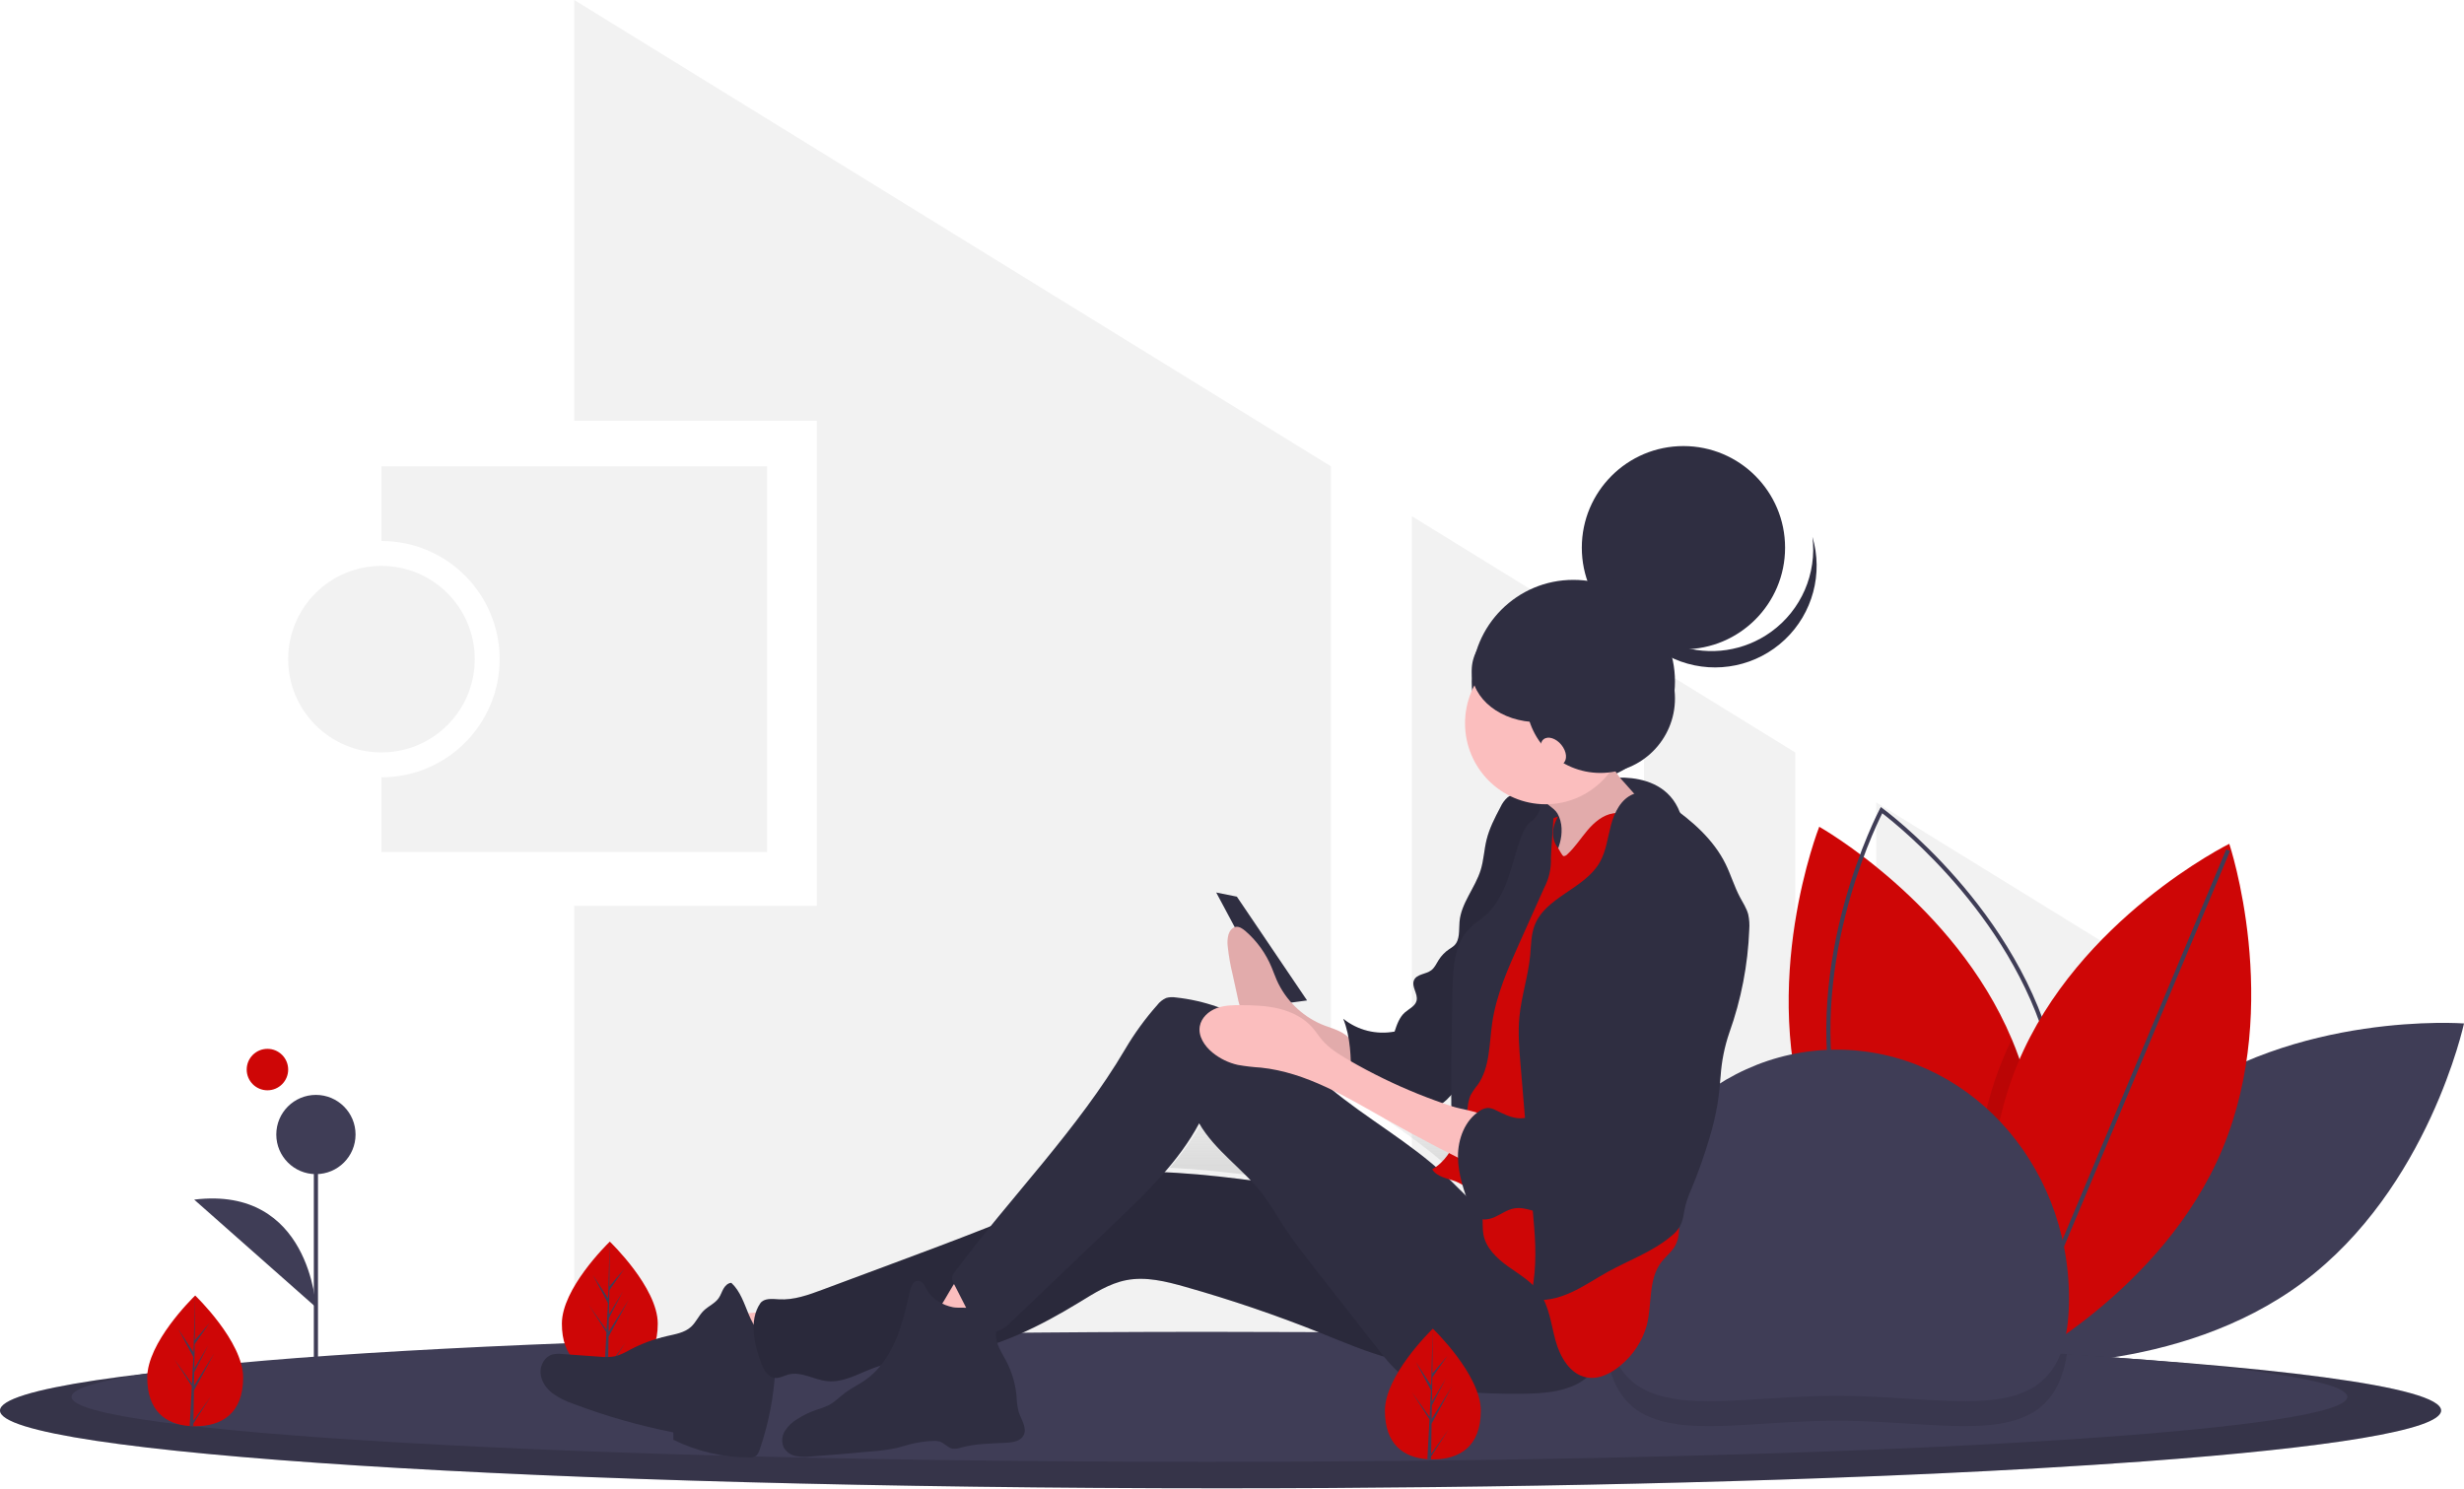
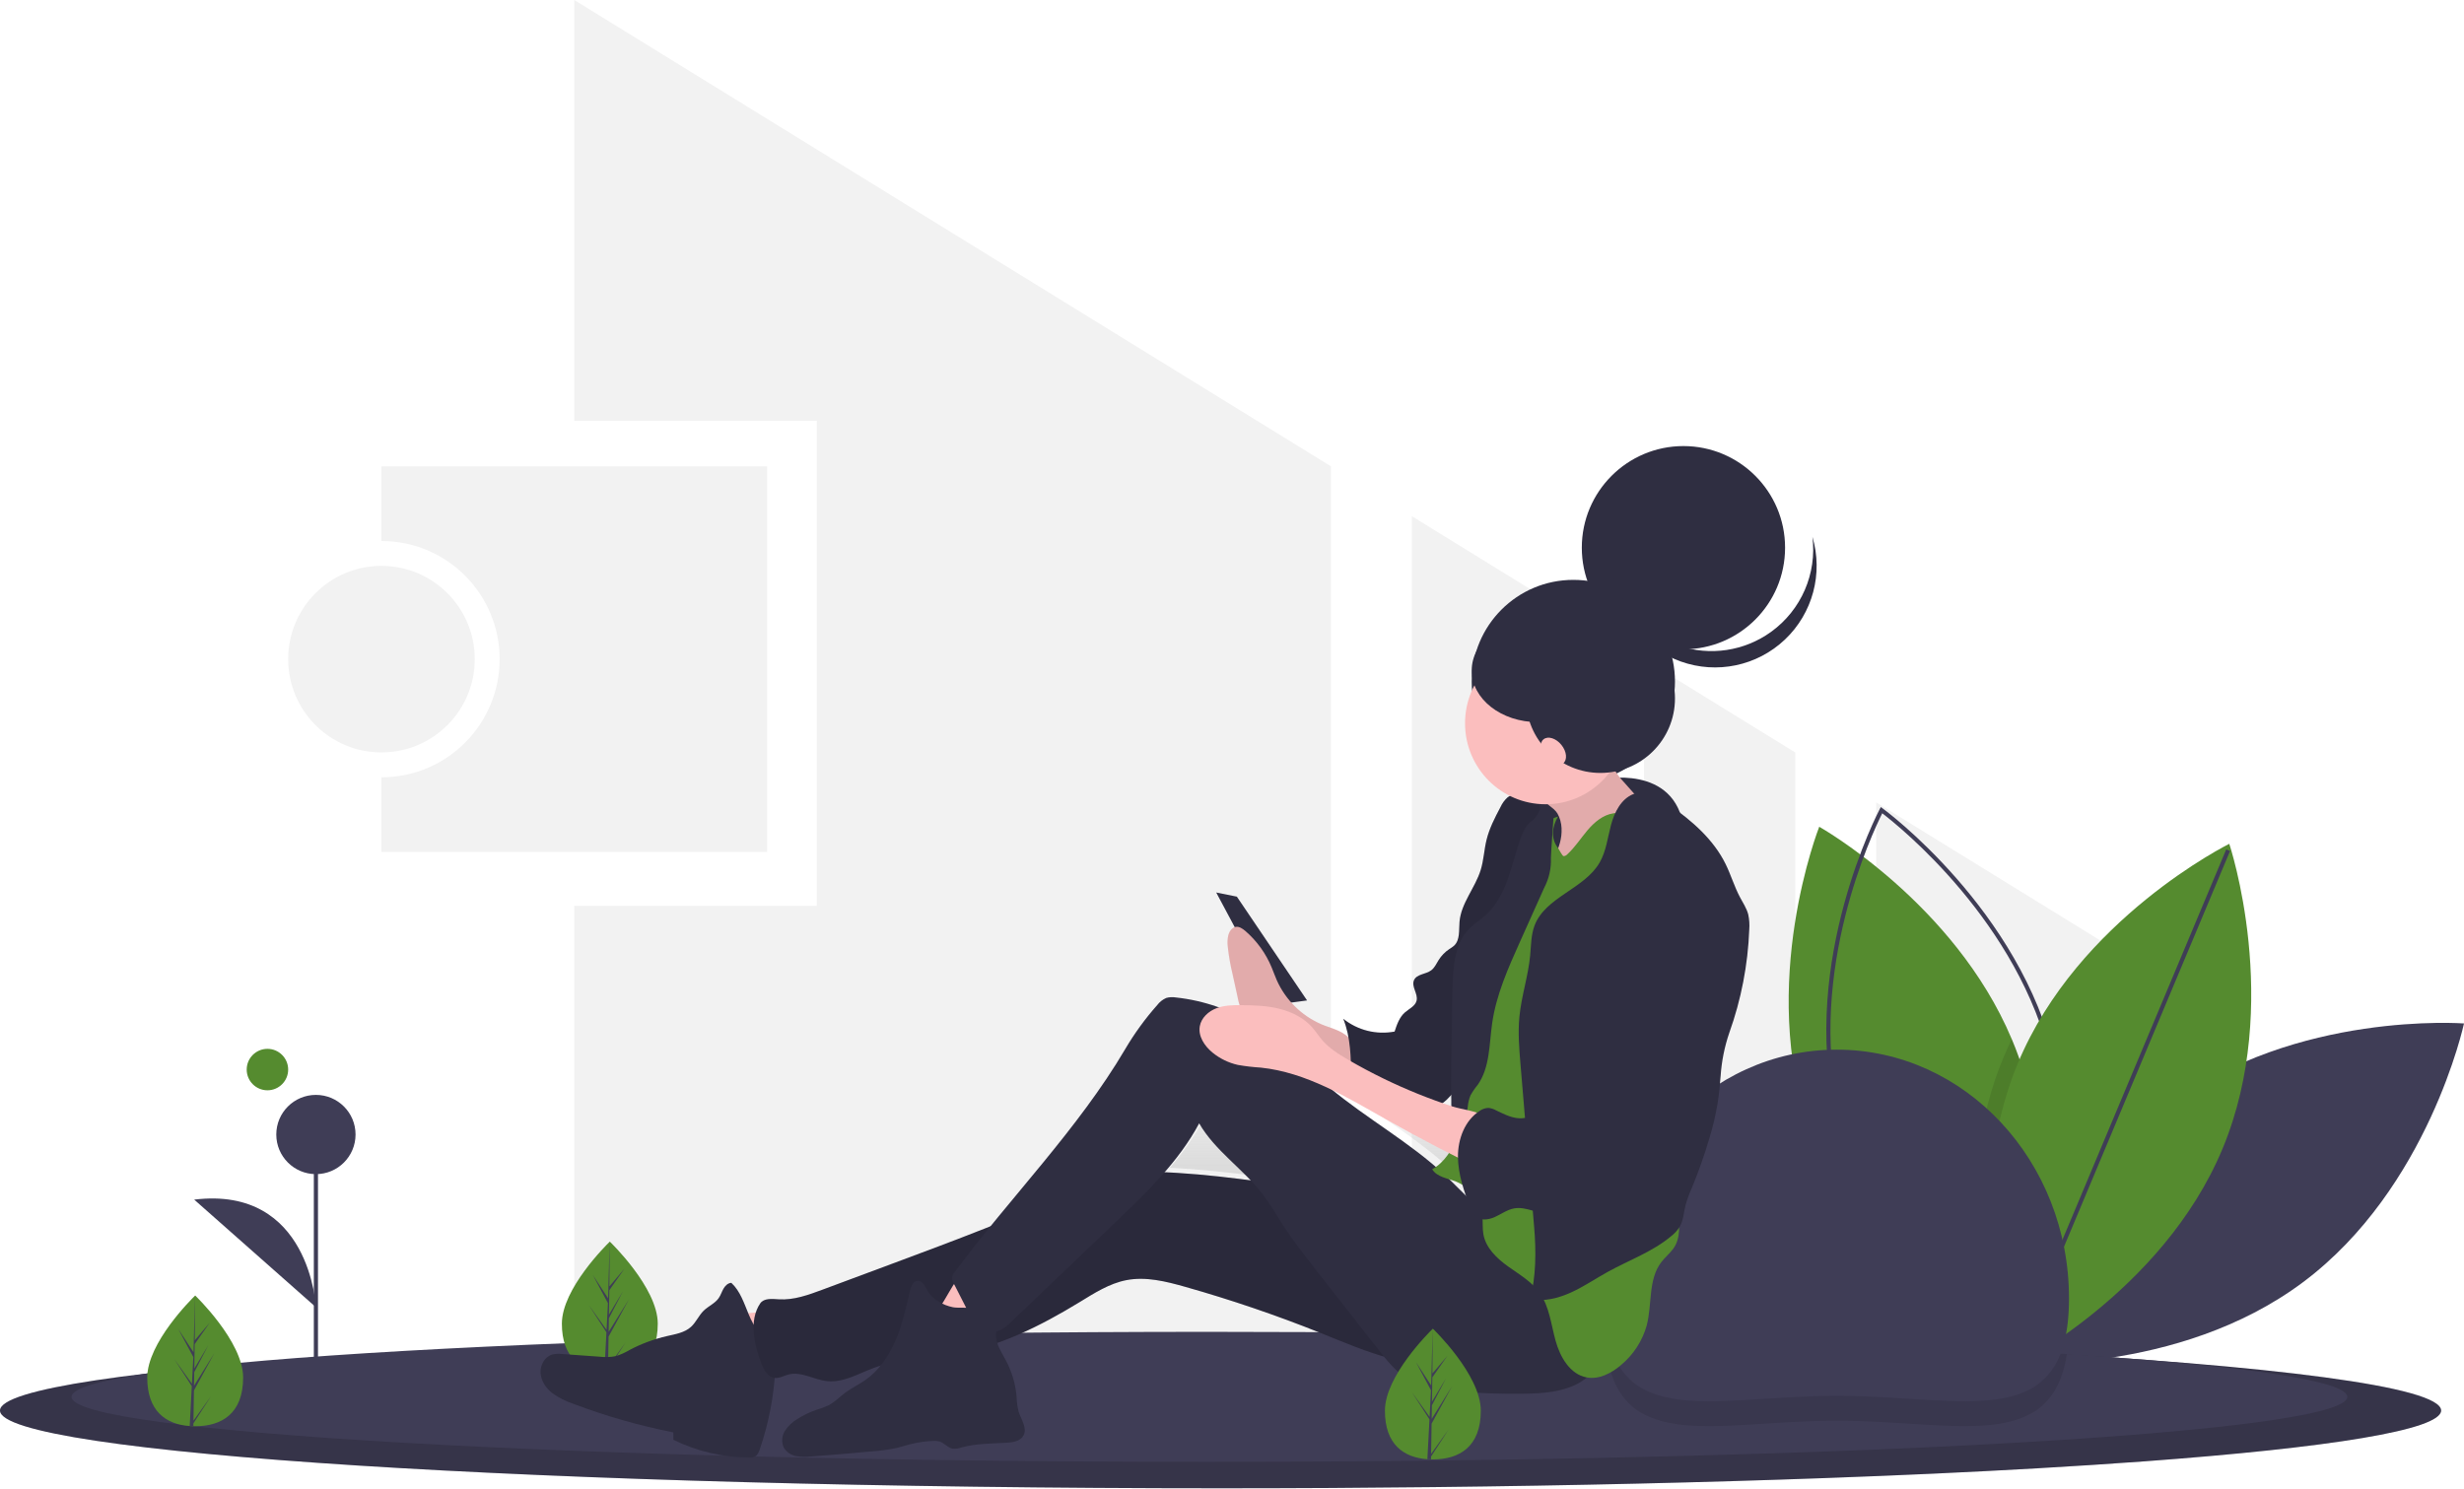
<svg xmlns="http://www.w3.org/2000/svg" data-name="Layer 1" width="1188.532" height="718" viewBox="0 0 1188.532 718">
  <defs>
    <linearGradient id="adf7ac93-4989-4cdd-bde6-06fdb252ba8f-224" x1="643.17" y1="665.832" x2="643.17" y2="614.271" gradientUnits="userSpaceOnUse">
      <stop offset="0" stop-color="gray" stop-opacity="0.25" />
      <stop offset="0.535" stop-color="gray" stop-opacity="0.12" />
      <stop offset="1" stop-color="gray" stop-opacity="0.1" />
    </linearGradient>
  </defs>
  <path d="M189.734,316v36a57,57,0,0,1,0,114v36h186V316Z" transform="translate(-5.73412 -91)" fill="#f2f2f2" />
  <circle cx="184" cy="318" r="45" fill="#f2f2f2" />
  <polygon points="866 363.051 793 318.055 793 666 866 666 866 363.051" fill="#f2f2f2" />
  <polygon points="681 666 754 666 754 294.016 681 249.02 681 666" fill="#f2f2f2" />
  <polygon points="642 224.98 277 0 277 203 394 203 394 437 277 437 277 666 642 666 642 224.98" fill="#f2f2f2" />
  <polygon points="905 387.09 905 666 943 666 1046 474 905 387.09" fill="#f2f2f2" />
  <path d="M1052.548,623.891C991.968,669.175,974.887,748.732,974.887,748.732s81.138,6.138,141.718-39.145,77.661-124.84,77.661-124.84S1113.128,578.608,1052.548,623.891Z" transform="translate(-5.73412 -91)" fill="#3f3d56" />
-   <path d="M974.934,747.964s-.889-.497-2.498-1.485c-1.283-.789-3.045-1.89-5.173-3.296-19.037-12.544-68.351-49.438-88.579-106.364-25.307-71.274,4.576-146.958,4.576-146.958s65.186,36.646,92.876,102.469c1.207,2.835,2.323,5.727,3.374,8.676,22.021,62.015,2.257,127.368-3.247,143.298C975.435,746.689,974.934,747.964,974.934,747.964Z" transform="translate(-5.73412 -91)" fill="#ce0606" />
+   <path d="M974.934,747.964s-.889-.497-2.498-1.485c-1.283-.789-3.045-1.89-5.173-3.296-19.037-12.544-68.351-49.438-88.579-106.364-25.307-71.274,4.576-146.958,4.576-146.958s65.186,36.646,92.876,102.469c1.207,2.835,2.323,5.727,3.374,8.676,22.021,62.015,2.257,127.368-3.247,143.298C975.435,746.689,974.934,747.964,974.934,747.964Z" transform="translate(-5.73412 -91)" fill="#558b2f" />
  <path d="M975.229,750.214l-.928-.673c-.663-.479-66.411-48.782-83.305-121.998-16.895-73.216,21.041-145.443,21.427-146.164l.54-1.012.928.673c.663.479,66.411,48.782,83.305,121.998h0c16.895,73.216-21.041,145.443-21.427,146.164ZM913.654,483.363c-4.56,9.097-36.332,76.028-20.709,143.73,15.621,67.702,73.508,113.944,81.592,120.124,4.56-9.097,36.332-76.028,20.709-143.73h0C979.625,535.785,921.738,489.543,913.654,483.363Z" transform="translate(-5.73412 -91)" fill="#3f3d56" />
  <path d="M976.263,744.304c-1.477.86-2.768,1.584-3.828,2.176-2.336,1.275-3.631,1.918-3.631,1.918s-.613-1.842-1.543-5.214c-5.129-18.445-19.813-82.729,4.762-141.774q1.938-4.64,4.111-9.079c1.207,2.835,2.323,5.727,3.374,8.676C1001.531,663.021,981.767,728.374,976.263,744.304Z" transform="translate(-5.73412 -91)" opacity="0.1" />
-   <path d="M1077.836,645.081C1048.784,714.913,975.841,750.975,975.841,750.975s-25.84-77.158,3.212-146.99,101.995-105.893,101.995-105.893S1106.888,575.25,1077.836,645.081Z" transform="translate(-5.73412 -91)" fill="#ce0606" />
+   <path d="M1077.836,645.081C1048.784,714.913,975.841,750.975,975.841,750.975s-25.84-77.158,3.212-146.99,101.995-105.893,101.995-105.893S1106.888,575.25,1077.836,645.081Z" transform="translate(-5.73412 -91)" fill="#558b2f" />
  <rect x="894.17" y="624.063" width="268.701" height="1.999" transform="translate(48.51834 1240.717) rotate(-67.24236)" fill="#3f3d56" />
  <path d="M1183.234,771.491c0,9.365-53.869,17.93-142.932,24.505-16.193,1.191-33.552,2.317-51.954,3.377q-23.864,1.37-50.008,2.578-25.339,1.15-52.613,2.137c-57.436,2.088-120.922,3.589-188.37,4.34q-24.548.269-49.765.424-26.25.147-53.109.147c-325.16,0-588.75-16.788-588.75-37.509s263.59-37.509,588.75-37.509c139.983,0,268.545,3.116,369.585,8.304q5.579.294,11.045.571a.114.114,0,0,0,.071.016C1102.461,749.76,1183.234,760.022,1183.234,771.491Z" transform="translate(-5.73412 -91)" fill="#3f3d56" />
  <path d="M1183.234,771.491c0,9.365-53.869,17.93-142.932,24.505-16.193,1.191-33.552,2.317-51.954,3.377q-23.864,1.37-50.008,2.578-25.339,1.15-52.613,2.137c-57.436,2.088-120.922,3.589-188.37,4.34q-24.548.269-49.765.424-26.25.147-53.109.147c-325.16,0-588.75-16.788-588.75-37.509s263.59-37.509,588.75-37.509c139.983,0,268.545,3.116,369.585,8.304q5.579.294,11.045.571a.114.114,0,0,0,.071.016C1102.461,749.76,1183.234,760.022,1183.234,771.491Z" transform="translate(-5.73412 -91)" opacity="0.15" />
  <path d="M1137.984,764.89c0,7.83-50.22,14.99-133.25,20.49-15.09.99-31.28,1.93-48.43,2.82q-22.245,1.14-46.62,2.15-23.625.975-49.05,1.79c-53.55,1.75-112.74,3-175.62,3.63q-22.875.225-46.39.35-24.48.135-49.51.13c-303.14,0-548.88-14.04-548.88-31.36s245.74-31.36,548.88-31.36c67.03,0,131.25.69,190.63,1.95h.15c56.16,1.19,107.99,2.89,153.77,5q5.205.24,10.3.47a.095.095,0,0,0,.07.02c20.97,1.02,40.59,2.12,58.67,3.3.2.01.4.03.6.04C1087.194,749.82,1137.984,757.01,1137.984,764.89Z" transform="translate(-5.73412 -91)" fill="#3f3d56" />
  <path d="M1002.704,744.27c-7.43,48.31-54.28,32.12-110.97,32.12-59.89,0-108.79,18.07-111.84-40.91,56.16,1.19,107.99,2.89,153.77,5q5.205.24,10.3.47a.095.095,0,0,0,.07.02C965.004,741.99,984.624,743.09,1002.704,744.27Z" transform="translate(-5.73412 -91)" opacity="0.1" />
-   <path d="M323.011,729.573c0,17.417-10.353,23.498-23.125,23.498-.296,0-.592-.004-.885-.011-.592-.013-1.179-.04-1.758-.081-11.527-.815-20.482-7.209-20.482-23.406,0-16.759,21.416-37.909,23.029-39.478l.002-.002c.062-.062.094-.092.094-.092S323.011,712.159,323.011,729.573Z" transform="translate(-5.73412 -91)" fill="#ce0606" />
+   <path d="M323.011,729.573c0,17.417-10.353,23.498-23.125,23.498-.296,0-.592-.004-.885-.011-.592-.013-1.179-.04-1.758-.081-11.527-.815-20.482-7.209-20.482-23.406,0-16.759,21.416-37.909,23.029-39.478l.002-.002c.062-.062.094-.092.094-.092S323.011,712.159,323.011,729.573Z" transform="translate(-5.73412 -91)" fill="#558b2f" />
  <path d="M299.043,750.406l8.458-11.817-8.48,13.115-.021,1.356c-.592-.013-1.179-.04-1.758-.081l.911-17.423-.006-.136.015-.023.087-1.647L289.748,720.602l8.526,11.913.021.349.687-13.164-7.277-13.586,7.366,11.276.717-27.295.002-.094v.092l-.119,21.523,7.245-8.533L299.643,713.47l-.192,11.787,6.766-11.313-6.794,13.047-.106,6.553,9.818-15.746L299.279,735.831Z" transform="translate(-5.73412 -91)" fill="#3f3d56" />
  <path d="M779.734,717.393c0-66.274,50.144-120,112-120s112,53.726,112,120-50.144,47-112,47S779.734,783.668,779.734,717.393Z" transform="translate(-5.73412 -91)" fill="#3f3d56" />
  <rect x="151.384" y="547.331" width="2" height="135.181" fill="#3f3d56" />
  <circle cx="152.384" cy="547.331" r="19.116" fill="#3f3d56" />
  <path d="M158.118,721.646s-2.731-58.736-58.715-51.909" transform="translate(-5.73412 -91)" fill="#3f3d56" />
  <path d="M714.748,660.574c.499,1.764,1.056,3.517,1.651,5.258-2.67-2.624-5.29-5.32-7.96-7.928,1.071.334,2.139.667,3.148,1.063A19.101,19.101,0,0,1,714.748,660.574Zm-12.932-8.765c-15.735-13.682-33.967-24.274-50.093-37.539,8.806,4.332,17.371,9.38,25.867,14.221q15.117,8.612,30.594,16.555A24.95,24.95,0,0,1,701.816,651.809Zm6.731-34.452q.376-.384.753-.773c.007,1.944.022,3.761.045,5.411q-2.115-.702-4.218-1.439A37.239,37.239,0,0,0,708.546,617.358ZM569.941,654.398a129.413,129.413,0,0,0,16.791-23.952c6.247,10.913,16.398,18.783,25.032,27.923C597.852,656.533,583.919,655.017,569.941,654.398Z" transform="translate(-5.73412 -91)" fill="url(#adf7ac93-4989-4cdd-bde6-06fdb252ba8f-224)" />
-   <path d="M123.011,755.573c0,17.417-10.353,23.498-23.125,23.498-.296,0-.592-.004-.885-.011-.592-.013-1.179-.04-1.758-.081-11.527-.815-20.482-7.209-20.482-23.406,0-16.759,21.416-37.909,23.029-39.478l.002-.002c.062-.062.094-.092.094-.092S123.011,738.159,123.011,755.573Z" transform="translate(-5.73412 -91)" fill="#ce0606" />
+   <path d="M123.011,755.573c0,17.417-10.353,23.498-23.125,23.498-.296,0-.592-.004-.885-.011-.592-.013-1.179-.04-1.758-.081-11.527-.815-20.482-7.209-20.482-23.406,0-16.759,21.416-37.909,23.029-39.478l.002-.002c.062-.062.094-.092.094-.092S123.011,738.159,123.011,755.573Z" transform="translate(-5.73412 -91)" fill="#558b2f" />
  <path d="M99.043,776.406l8.458-11.817-8.48,13.115-.021,1.356c-.592-.013-1.179-.04-1.758-.081l.911-17.423-.006-.136.015-.023.087-1.647L89.748,746.602l8.526,11.913.021.349.687-13.164-7.277-13.586,7.366,11.276.717-27.295.002-.094v.092l-.119,21.523,7.245-8.533L99.643,739.47l-.192,11.787,6.766-11.313-6.794,13.047-.106,6.553,9.818-15.746L99.279,761.831Z" transform="translate(-5.73412 -91)" fill="#3f3d56" />
-   <circle cx="129" cy="516" r="10" fill="#ce0606" />
+   <circle cx="129" cy="516" r="10" fill="#558b2f" />
  <path d="M777.722,467.031S814,459,818,491s-19.266,38.04-19.266,38.04L784,533l-57-15,8-23Z" transform="translate(-5.73412 -91)" fill="#2f2e41" />
  <circle cx="758.915" cy="328.774" r="49.023" fill="#2f2e41" />
  <polygon points="586.65 430.572 596.611 432.575 630.477 482.652 615.536 484.655 586.65 430.572" fill="#2f2e41" />
  <path d="M351.456,724.748a195.67,195.67,0,0,0,9.899,25.848,241.237,241.237,0,0,0,33.047-9.416c.332-.121-6.181-8.64-6.865-9.336-2.58-2.626-5.921-5.694-9.332-7.178-3.44-1.497-7.677-.354-11.359-.166Q359.158,724.892,351.456,724.748Z" transform="translate(-5.73412 -91)" fill="#fbbebe" />
  <path d="M378.263,738.126c-5.614-1.757-9.026-7.406-11.31-12.854s-4.125-11.389-8.457-15.387c-1.66.079-2.996,1.428-3.817,2.88s-1.31,3.09-2.259,4.461c-1.806,2.61-4.982,3.872-7.253,6.085-2.381,2.32-3.682,5.603-6.147,7.834-3.096,2.801-7.472,3.497-11.533,4.424a73.964,73.964,0,0,0-18.048,6.691,30.309,30.309,0,0,1-6.686,2.996,25.111,25.111,0,0,1-7.819.261l-17.957-1.28a14.031,14.031,0,0,0-4.793.21c-3.691,1.036-5.983,5.156-5.712,9.001s2.663,7.289,5.683,9.662a37.824,37.824,0,0,0,10.227,5.182,303.054,303.054,0,0,0,48.148,13.754l.009,3.554a83.156,83.156,0,0,0,36.652,8.534,5.702,5.702,0,0,0,2.743-.475c1.26-.684,1.844-2.156,2.31-3.518a142.477,142.477,0,0,0,7.49-39.038,29.634,29.634,0,0,0-.773-10.056c-.978-3.233,2.39-1.874-.727-3.14" transform="translate(-5.73412 -91)" fill="#2f2e41" />
  <path d="M722.668,670.43c-53.24,3.188-105.861-12.396-159.169-14.062-6.627-.207-13.327-.192-19.798,1.262-6.846,1.538-13.227,4.635-19.593,7.597-28.591,13.302-58.169,24.321-87.711,35.324L402.462,713.191c-6.781,2.526-13.808,5.091-21.027,4.65-3.236-.198-7.208-.687-9.028,2.01-5.521,8.179-2.912,20.195.736,29.375,1.184,2.979,3.187,6.194,6.36,6.533,2.234.239,4.311-1.054,6.482-1.636,6.177-1.654,12.335,2.501,18.692,3.177,7.854.836,15.147-3.638,22.559-6.378,12.294-4.544,25.737-4.401,38.66-6.553,21.669-3.609,41.752-13.67,60.525-25.133,7.149-4.365,14.382-9.041,22.594-10.638,9.442-1.836,19.141.597,28.399,3.216a655.885,655.885,0,0,1,65.107,22.17c11.215,4.488,22.349,9.301,34.018,12.405a122.997,122.997,0,0,0,76.239-4.445c8.522-3.368,17.781-9.322,18.269-18.515.278-5.242-3.787-9.86-6.504-14.343-1.742-2.875-3.486-5.751-5.383-8.525C749.98,687.139,738.839,669.462,722.668,670.43Z" transform="translate(-5.73412 -91)" fill="#2f2e41" />
  <path d="M722.668,670.43c-53.24,3.188-105.861-12.396-159.169-14.062-6.627-.207-13.327-.192-19.798,1.262-6.846,1.538-13.227,4.635-19.593,7.597-28.591,13.302-58.169,24.321-87.711,35.324L402.462,713.191c-6.781,2.526-13.808,5.091-21.027,4.65-3.236-.198-7.208-.687-9.028,2.01-5.521,8.179-2.912,20.195.736,29.375,1.184,2.979,3.187,6.194,6.36,6.533,2.234.239,4.311-1.054,6.482-1.636,6.177-1.654,12.335,2.501,18.692,3.177,7.854.836,15.147-3.638,22.559-6.378,12.294-4.544,25.737-4.401,38.66-6.553,21.669-3.609,41.752-13.67,60.525-25.133,7.149-4.365,14.382-9.041,22.594-10.638,9.442-1.836,19.141.597,28.399,3.216a655.885,655.885,0,0,1,65.107,22.17c11.215,4.488,22.349,9.301,34.018,12.405a122.997,122.997,0,0,0,76.239-4.445c8.522-3.368,17.781-9.322,18.269-18.515.278-5.242-3.787-9.86-6.504-14.343-1.742-2.875-3.486-5.751-5.383-8.525C749.98,687.139,738.839,669.462,722.668,670.43Z" transform="translate(-5.73412 -91)" opacity="0.1" />
  <path d="M453.673,727.34q12.501,4.266,25.22,7.845c4.747-7.793,13.627-13.217,15.651-22.126a1.945,1.945,0,0,0,.001-1.193,2.009,2.009,0,0,0-.955-.854,46.96,46.96,0,0,0-19.748-5.787c-5.472-.346-7.97,5.368-10.451,9.384C462.388,716.234,455.903,728.101,453.673,727.34Z" transform="translate(-5.73412 -91)" fill="#fbbebe" />
  <path d="M465.355,721.651c-4.922-1.032-9.738-3.677-12.251-8.055-1.177-2.051-2.429-4.817-4.78-4.662-2.182.144-3.184,2.747-3.675,4.889-1.839,8.022-3.646,16.108-6.873,23.675s-8.002,14.67-14.735,19.353c-3.088,2.148-6.531,3.753-9.55,5.998-2.712,2.018-5.077,4.548-8.073,6.109a45.535,45.535,0,0,1-6.191,2.309,41.934,41.934,0,0,0-8.866,4.315,17.837,17.837,0,0,0-6.037,5.768,8.46,8.46,0,0,0-.497,8.073,8.737,8.737,0,0,0,5.91,4.047,25.3,25.3,0,0,0,7.345.184c9.707-.715,19.403-1.58,29.098-2.444a83.438,83.438,0,0,0,12.196-1.696c2.124-.512,4.205-1.191,6.32-1.736a52.126,52.126,0,0,1,11.086-1.614,9.289,9.289,0,0,1,3.234.295c2.246.734,3.84,2.968,6.158,3.422a9.776,9.776,0,0,0,4.385-.586c6.985-1.91,14.325-1.859,21.554-2.249,3.185-.172,6.913-.777,8.374-3.628,1.822-3.555-1.199-7.531-2.403-11.343a34.723,34.723,0,0,1-.999-7.438,45.548,45.548,0,0,0-5.346-17.685c-2.471-4.537-5.845-9.554-4.108-14.424.589-1.652,1.761-3.191,1.644-4.942C487.762,719.895,469.817,722.587,465.355,721.651Z" transform="translate(-5.73412 -91)" fill="#2f2e41" />
  <path d="M642.828,585.017a41.666,41.666,0,0,1-21.214-21.071c-.889-2.021-1.62-4.132-2.476-6.173a46.898,46.898,0,0,0-12.678-17.606c-1.386-1.176-3.013-2.298-4.706-1.991-1.625.295-2.904,1.903-3.462,3.707a15.122,15.122,0,0,0-.351,5.689,101.863,101.863,0,0,0,2.307,13.307l2.58,11.756a22.524,22.524,0,0,0,1.606,5.248,18.48,18.48,0,0,0,4.331,5.181q3.535,3.256,7.185,6.339a20.078,20.078,0,0,0,12.46,5.54c10.573,1.961,21.326,4.785,30.248,11.685-.099-.077-.038-7.885-.192-8.78-.408-2.366-.726-4.709-2.266-6.308C652.741,587.945,647.042,586.89,642.828,585.017Z" transform="translate(-5.73412 -91)" fill="#fbbebe" />
  <path d="M642.828,585.017a41.666,41.666,0,0,1-21.214-21.071c-.889-2.021-1.62-4.132-2.476-6.173a46.898,46.898,0,0,0-12.678-17.606c-1.386-1.176-3.013-2.298-4.706-1.991-1.625.295-2.904,1.903-3.462,3.707a15.122,15.122,0,0,0-.351,5.689,101.863,101.863,0,0,0,2.307,13.307l2.58,11.756a22.524,22.524,0,0,0,1.606,5.248,18.48,18.48,0,0,0,4.331,5.181q3.535,3.256,7.185,6.339a20.078,20.078,0,0,0,12.46,5.54c10.573,1.961,21.326,4.785,30.248,11.685-.099-.077-.038-7.885-.192-8.78-.408-2.366-.726-4.709-2.266-6.308C652.741,587.945,647.042,586.89,642.828,585.017Z" transform="translate(-5.73412 -91)" opacity="0.1" />
  <ellipse cx="745.521" cy="391.011" rx="12.949" ry="13.02" fill="#2f2e41" />
  <path d="M743.24,474.145c-3.515-.39-7.419-.679-10.236,1.471a13.978,13.978,0,0,0-3.502,4.769c-2.707,5.083-5.377,10.262-6.739,15.863-1.156,4.752-1.348,9.721-2.779,14.397-2.655,8.673-9.458,15.994-10.236,25.036-.348,4.046.329,8.783-2.622,11.555a17.349,17.349,0,0,1-2.327,1.65,17.605,17.605,0,0,0-5.097,5.241c-1.105,1.756-1.956,3.773-3.619,5.005-2.633,1.952-7.005,1.753-8.303,4.772-1.334,3.102,2.051,6.555,1.267,9.842-.639,2.677-3.623,3.904-5.678,5.723-2.633,2.33-3.837,5.846-4.935,9.196a30.534,30.534,0,0,1-24.778-6.179c3.615,8.903,3.693,18.728,3.85,28.343.051,3.119-.046,6.62-2.273,8.792,10.309.221,20.363,3.014,30.423,5.287,4.397.994,9.17,1.857,13.27-.024a21.651,21.651,0,0,0,6.077-4.834c5.473-5.55,11.214-11.604,12.553-19.303.75-4.314.024-8.741.222-13.115.246-5.42,1.903-10.658,3.322-15.893a187.529,187.529,0,0,0,5.815-32.726c.596-6.824,6.49-12.317,9.593-18.416,5.858-11.514,11.844-23.506,12.285-36.431C748.941,479.844,747.515,474.619,743.24,474.145Z" transform="translate(-5.73412 -91)" fill="#2f2e41" />
  <path d="M743.24,474.145c-3.515-.39-7.419-.679-10.236,1.471a13.978,13.978,0,0,0-3.502,4.769c-2.707,5.083-5.377,10.262-6.739,15.863-1.156,4.752-1.348,9.721-2.779,14.397-2.655,8.673-9.458,15.994-10.236,25.036-.348,4.046.329,8.783-2.622,11.555a17.349,17.349,0,0,1-2.327,1.65,17.605,17.605,0,0,0-5.097,5.241c-1.105,1.756-1.956,3.773-3.619,5.005-2.633,1.952-7.005,1.753-8.303,4.772-1.334,3.102,2.051,6.555,1.267,9.842-.639,2.677-3.623,3.904-5.678,5.723-2.633,2.33-3.837,5.846-4.935,9.196a30.534,30.534,0,0,1-24.778-6.179c3.615,8.903,3.693,18.728,3.85,28.343.051,3.119-.046,6.62-2.273,8.792,10.309.221,20.363,3.014,30.423,5.287,4.397.994,9.17,1.857,13.27-.024a21.651,21.651,0,0,0,6.077-4.834c5.473-5.55,11.214-11.604,12.553-19.303.75-4.314.024-8.741.222-13.115.246-5.42,1.903-10.658,3.322-15.893a187.529,187.529,0,0,0,5.815-32.726c.596-6.824,6.49-12.317,9.593-18.416,5.858-11.514,11.844-23.506,12.285-36.431C748.941,479.844,747.515,474.619,743.24,474.145Z" transform="translate(-5.73412 -91)" opacity="0.1" />
  <path d="M731.112,681.643c-11.088-5.275-19.202-15.113-28.167-23.531-17.116-16.071-38.046-27.449-56.042-42.517-11.929-9.988-22.597-21.618-35.705-29.98a88.877,88.877,0,0,0-38.24-13.399,10.77,10.77,0,0,0-4.683.234,11.088,11.088,0,0,0-4.353,3.443,136.166,136.166,0,0,0-15.413,21.195c-22.81,38.721-55.209,71.279-82.052,107.29a4.815,4.815,0,0,0-.321,6.501l5.46,10.7c3.055,5.987,7.951,12.962,14.538,11.772,3.01-.544,5.409-2.758,7.625-4.877l24.513-23.432,25.7-24.567c15.058-14.394,30.374-29.123,40.19-47.536,7.672,13.306,21.283,22.014,30.622,34.195,3.552,4.633,6.454,9.728,9.625,14.633,5.083,7.862,10.864,15.241,16.635,22.608l29.48,37.628c4.02,5.132,8.152,10.366,13.65,13.846,6.982,4.42,15.474,5.585,23.692,6.321A313.606,313.606,0,0,0,741.179,763.375c8.476-.145,17.217-.701,24.823-4.465s13.853-11.492,13.458-20.006c-.206-4.428-2.13-8.581-4.249-12.468C764.68,707.115,750.918,691.066,731.112,681.643Z" transform="translate(-5.73412 -91)" fill="#2f2e41" />
  <ellipse cx="753.489" cy="400.025" rx="9.961" ry="10.015" fill="#2f2e41" />
  <path d="M757.021,483.499c2.428,4.288,2.429,9.624,1.093,14.372s-3.887,9.042-6.411,13.273c-2.484,4.164-4.996,8.367-8.328,11.882,15.374.736,30.279-5.295,43.847-12.602,10.915-5.879,21.807-13.136,27.633-24.122-3.407,1.024-7.162.013-10.177-1.881a37.87,37.87,0,0,1-7.798-7.263l-7.719-8.683a34.65,34.65,0,0,1-4.747-6.231,17.516,17.516,0,0,1-2.038-10.072,57.576,57.576,0,0,1-10.214,8.476c-5.513,3.588-11.59,6.191-17.115,9.758-1.96,1.265-6.315,3.3-5.194,5.86C750.948,478.761,755.468,480.756,757.021,483.499Z" transform="translate(-5.73412 -91)" fill="#fbbebe" />
  <path d="M757.021,483.499c2.428,4.288,2.429,9.624,1.093,14.372s-3.887,9.042-6.411,13.273c-2.484,4.164-4.996,8.367-8.328,11.882,15.374.736,30.279-5.295,43.847-12.602,10.915-5.879,21.807-13.136,27.633-24.122-3.407,1.024-7.162.013-10.177-1.881a37.87,37.87,0,0,1-7.798-7.263l-7.719-8.683a34.65,34.65,0,0,1-4.747-6.231,17.516,17.516,0,0,1-2.038-10.072,57.576,57.576,0,0,1-10.214,8.476c-5.513,3.588-11.59,6.191-17.115,9.758-1.96,1.265-6.315,3.3-5.194,5.86C750.948,478.761,755.468,480.756,757.021,483.499Z" transform="translate(-5.73412 -91)" opacity="0.1" />
-   <path d="M757.231,485.015c-2.889,4.859-3.509,10.596,0,15.023.437.551,2.059,3.97,2.759,4.002a2.613,2.613,0,0,0,1.755-.888c3.734-3.413,6.469-7.766,9.749-11.622s7.418-7.369,12.404-8.146c6.019-.937,11.83,2.252,17.096,5.329,2.189,1.279,4.458,2.633,5.837,4.768a15.611,15.611,0,0,1,1.917,6.515c1.819,13.706,1.779,27.584,1.736,41.412-.031,9.995-.069,20.061-1.959,29.874-.977,5.072-2.445,10.05-3.139,15.169a101.822,101.822,0,0,0-.619,13.61L804.752,619.09a49,49,0,0,0,.738,10.435c.904,4.17,2.877,8.019,4.196,12.076a79.669,79.669,0,0,1,2.78,14.272l2.604,19.705c.82,6.206,1.426,12.995-2.326,17.99-1.697,2.259-3.926,4.066-5.646,6.307-6.442,8.389-4.375,20.359-7.062,30.607a38.358,38.358,0,0,1-12.493,19.151c-4.603,3.911-10.549,6.988-16.475,5.888-8.001-1.486-12.807-9.828-14.988-17.71s-2.977-16.461-7.703-23.121c-3.859-5.437-9.838-8.857-15.245-12.739s-10.689-8.885-11.866-15.459c-.514-2.871-.194-5.829-.499-8.73a20.656,20.656,0,0,0-12.747-16.738c-4.096-1.593-9.154-2.162-11.46-5.919,5.955-3.356,9.908-9.558,11.991-16.095s2.507-13.473,2.917-20.325l1.368-22.898c.611-10.233.889-20.375,5.395-29.571,2.015-4.111,4.521-7.959,6.618-12.028a135.296,135.296,0,0,0,7.089-17.648c3.267-9.382,6.535-18.768,9.447-28.267,1.388-4.527,2.721-9.14,5.194-13.171S752.601,485.886,757.231,485.015Z" transform="translate(-5.73412 -91)" fill="#ce0606" />
+   <path d="M757.231,485.015c-2.889,4.859-3.509,10.596,0,15.023.437.551,2.059,3.97,2.759,4.002a2.613,2.613,0,0,0,1.755-.888c3.734-3.413,6.469-7.766,9.749-11.622s7.418-7.369,12.404-8.146c6.019-.937,11.83,2.252,17.096,5.329,2.189,1.279,4.458,2.633,5.837,4.768a15.611,15.611,0,0,1,1.917,6.515c1.819,13.706,1.779,27.584,1.736,41.412-.031,9.995-.069,20.061-1.959,29.874-.977,5.072-2.445,10.05-3.139,15.169a101.822,101.822,0,0,0-.619,13.61L804.752,619.09a49,49,0,0,0,.738,10.435c.904,4.17,2.877,8.019,4.196,12.076a79.669,79.669,0,0,1,2.78,14.272l2.604,19.705c.82,6.206,1.426,12.995-2.326,17.99-1.697,2.259-3.926,4.066-5.646,6.307-6.442,8.389-4.375,20.359-7.062,30.607a38.358,38.358,0,0,1-12.493,19.151c-4.603,3.911-10.549,6.988-16.475,5.888-8.001-1.486-12.807-9.828-14.988-17.71s-2.977-16.461-7.703-23.121c-3.859-5.437-9.838-8.857-15.245-12.739s-10.689-8.885-11.866-15.459c-.514-2.871-.194-5.829-.499-8.73a20.656,20.656,0,0,0-12.747-16.738c-4.096-1.593-9.154-2.162-11.46-5.919,5.955-3.356,9.908-9.558,11.991-16.095s2.507-13.473,2.917-20.325l1.368-22.898c.611-10.233.889-20.375,5.395-29.571,2.015-4.111,4.521-7.959,6.618-12.028a135.296,135.296,0,0,0,7.089-17.648c3.267-9.382,6.535-18.768,9.447-28.267,1.388-4.527,2.721-9.14,5.194-13.171S752.601,485.886,757.231,485.015Z" transform="translate(-5.73412 -91)" fill="#558b2f" />
  <path d="M706.384,633.777l6.057.219,1.291-9.157a19.195,19.195,0,0,1,1.283-5.339,32.975,32.975,0,0,1,3.483-5.104c5.964-8.425,5.529-19.611,7.007-29.845,1.97-13.649,7.672-26.428,13.312-39.001l11.761-26.216a28.414,28.414,0,0,0,3.252-14.471c.104-4.053,1.305-18.799,1.409-22.852.039-1.5-3.307-.666-3.984-2.003-1.475-2.911-3.493,4.983-6.248,6.715s-4.275,4.869-5.445,7.917c-2.535,6.604-4.084,13.549-6.446,20.218s-5.666,13.22-10.98,17.863c-2.415,2.11-5.197,3.783-7.478,6.039-7.318,7.236-8.03,18.663-8.288,28.98C706.218,573.872,705.032,633.777,706.384,633.777Z" transform="translate(-5.73412 -91)" fill="#2f2e41" />
  <path d="M793.612,474.083c-5.885,2.314-9.112,8.696-10.766,14.828s-2.328,12.668-5.489,18.17c-7.389,12.861-26.229,16.608-31.442,30.505-1.706,4.547-1.632,9.536-2.092,14.374-.946,9.958-4.22,19.578-5.187,29.533-.75,7.712-.102,15.485.545,23.207l6.585,78.535c.951,11.344.927,23.53-1.972,34.535,6.667,1.3,13.598-.44,19.783-3.26s11.83-6.691,17.784-9.976c10.237-5.647,21.526-9.649,30.491-17.172a17.721,17.721,0,0,0,4.108-4.541c1.796-3.105,1.943-6.861,2.798-10.349a56.744,56.744,0,0,1,2.951-8.134,242.348,242.348,0,0,0,8.565-24.214,133.823,133.823,0,0,0,3.939-16.628c.719-4.476,1.107-8.999,1.494-13.517a80.871,80.871,0,0,1,4.18-20.759,166.315,166.315,0,0,0,9.616-49.745,25.14,25.14,0,0,0-.495-7.323c-.78-2.981-2.54-5.587-3.983-8.306-2.736-5.154-4.379-10.827-6.962-16.061-5.836-11.827-16.141-20.794-26.937-28.31C805.826,475.785,799.618,471.721,793.612,474.083Z" transform="translate(-5.73412 -91)" fill="#2f2e41" />
  <path d="M655.948,602.202c-4.557-2.654-9.112-5.511-12.542-9.529-1.643-1.925-2.999-4.085-4.67-5.986-4.063-4.624-9.821-7.492-15.774-8.99s-12.144-1.726-18.28-1.778c-4.105-.035-8.311.024-12.155,1.475s-7.309,4.58-8.052,8.64c-.894,4.885,2.298,9.645,6.13,12.778a29.529,29.529,0,0,0,12.252,5.947,98.279,98.279,0,0,0,11.075,1.298c21.804,2.283,41.255,14.15,60.362,24.957q25.171,14.236,51.321,26.619a102.369,102.369,0,0,0,.86-15.753c-.089-3.932-.283-9.927-3.997-12.235-4.328-2.69-11.453-3.308-16.335-4.908a262.171,262.171,0,0,1-32.842-13.285Q664.457,607.156,655.948,602.202Z" transform="translate(-5.73412 -91)" fill="#fbbebe" />
  <ellipse cx="745.521" cy="348.946" rx="38.846" ry="39.06" fill="#fbbebe" />
  <path d="M804.718,518.368c-3.47,4.046-5.207,9.256-7.538,14.057-4.797,9.878-12.32,18.356-16.087,28.675-3.975,10.886-3.842,23.835-11.633,32.386-1.355,1.487-2.99,2.922-3.382,4.899-.233,1.174.009,2.43-.396,3.556-1.117,3.106-6.201,3.263-7.151,6.425-.278.925-.121,1.95-.465,2.853-.779,2.045-3.48,2.358-5.286,3.582-3.77,2.558-3.01,8.505-5.701,12.192-2.129,2.917-6.142,3.895-9.707,3.4s-6.829-2.201-10.076-3.762a9.169,9.169,0,0,0-3.624-1.138,7.606,7.606,0,0,0-4.184,1.429c-7.176,4.562-10.544,13.599-10.495,22.136s2.983,16.762,5.987,24.746a10.652,10.652,0,0,0,1.98,3.686c2.379,2.516,6.523,2.109,9.682.71s6.03-3.601,9.428-4.217c6.011-1.089,11.886,3.042,17.984,2.702,4.468-.249,8.421-2.847,12.133-5.36,5.925-4.011,11.959-8.123,16.315-13.814,2.667-3.485,4.621-7.458,6.947-11.183a129.186,129.186,0,0,1,9.81-13.102l22.399-27.418A44.319,44.319,0,0,0,832.389,584.963c2.13-7.307,4.274-14.698,4.642-22.304.303-6.26-.605-12.511-1.627-18.694-1.005-6.086-2.15-12.24-4.823-17.793C825.714,516.064,813.866,507.7,804.718,518.368Z" transform="translate(-5.73412 -91)" fill="#2f2e41" />
  <circle cx="812.024" cy="264.226" r="49.023" fill="#2f2e41" />
  <path d="M860.043,395.821a49.026,49.026,0,0,1-75.705-25.741,49.026,49.026,0,1,0,95.631-20.104A49.008,49.008,0,0,1,860.043,395.821Z" transform="translate(-5.73412 -91)" fill="#2f2e41" />
  <circle cx="771.988" cy="336.944" r="35.95" fill="#2f2e41" />
  <ellipse cx="741.757" cy="323.463" rx="31.865" ry="24.92" fill="#2f2e41" />
  <ellipse cx="755" cy="453.5" rx="5" ry="7.5" transform="translate(-122.6225 486.9903) rotate(-39.11755)" fill="#fbbebe" />
-   <path d="M720.011,771.573c0,17.417-10.353,23.498-23.125,23.498-.296,0-.592-.004-.885-.011-.592-.013-1.179-.04-1.758-.081-11.527-.815-20.482-7.209-20.482-23.406,0-16.759,21.416-37.909,23.029-39.478l.002-.002c.062-.062.094-.092.094-.092S720.011,754.159,720.011,771.573Z" transform="translate(-5.73412 -91)" fill="#ce0606" />
+   <path d="M720.011,771.573c0,17.417-10.353,23.498-23.125,23.498-.296,0-.592-.004-.885-.011-.592-.013-1.179-.04-1.758-.081-11.527-.815-20.482-7.209-20.482-23.406,0-16.759,21.416-37.909,23.029-39.478l.002-.002c.062-.062.094-.092.094-.092S720.011,754.159,720.011,771.573Z" transform="translate(-5.73412 -91)" fill="#558b2f" />
  <path d="M696.043,792.406l8.458-11.817-8.48,13.115-.021,1.356c-.592-.013-1.179-.04-1.758-.081l.911-17.423-.006-.136.015-.023.087-1.647L686.748,762.602l8.526,11.913.021.349.687-13.164-7.277-13.586,7.366,11.276.717-27.295.002-.094v.092l-.119,21.523,7.245-8.533L696.643,755.47l-.192,11.787,6.766-11.313-6.794,13.047-.106,6.553,9.818-15.746L696.279,777.831Z" transform="translate(-5.73412 -91)" fill="#3f3d56" />
</svg>
